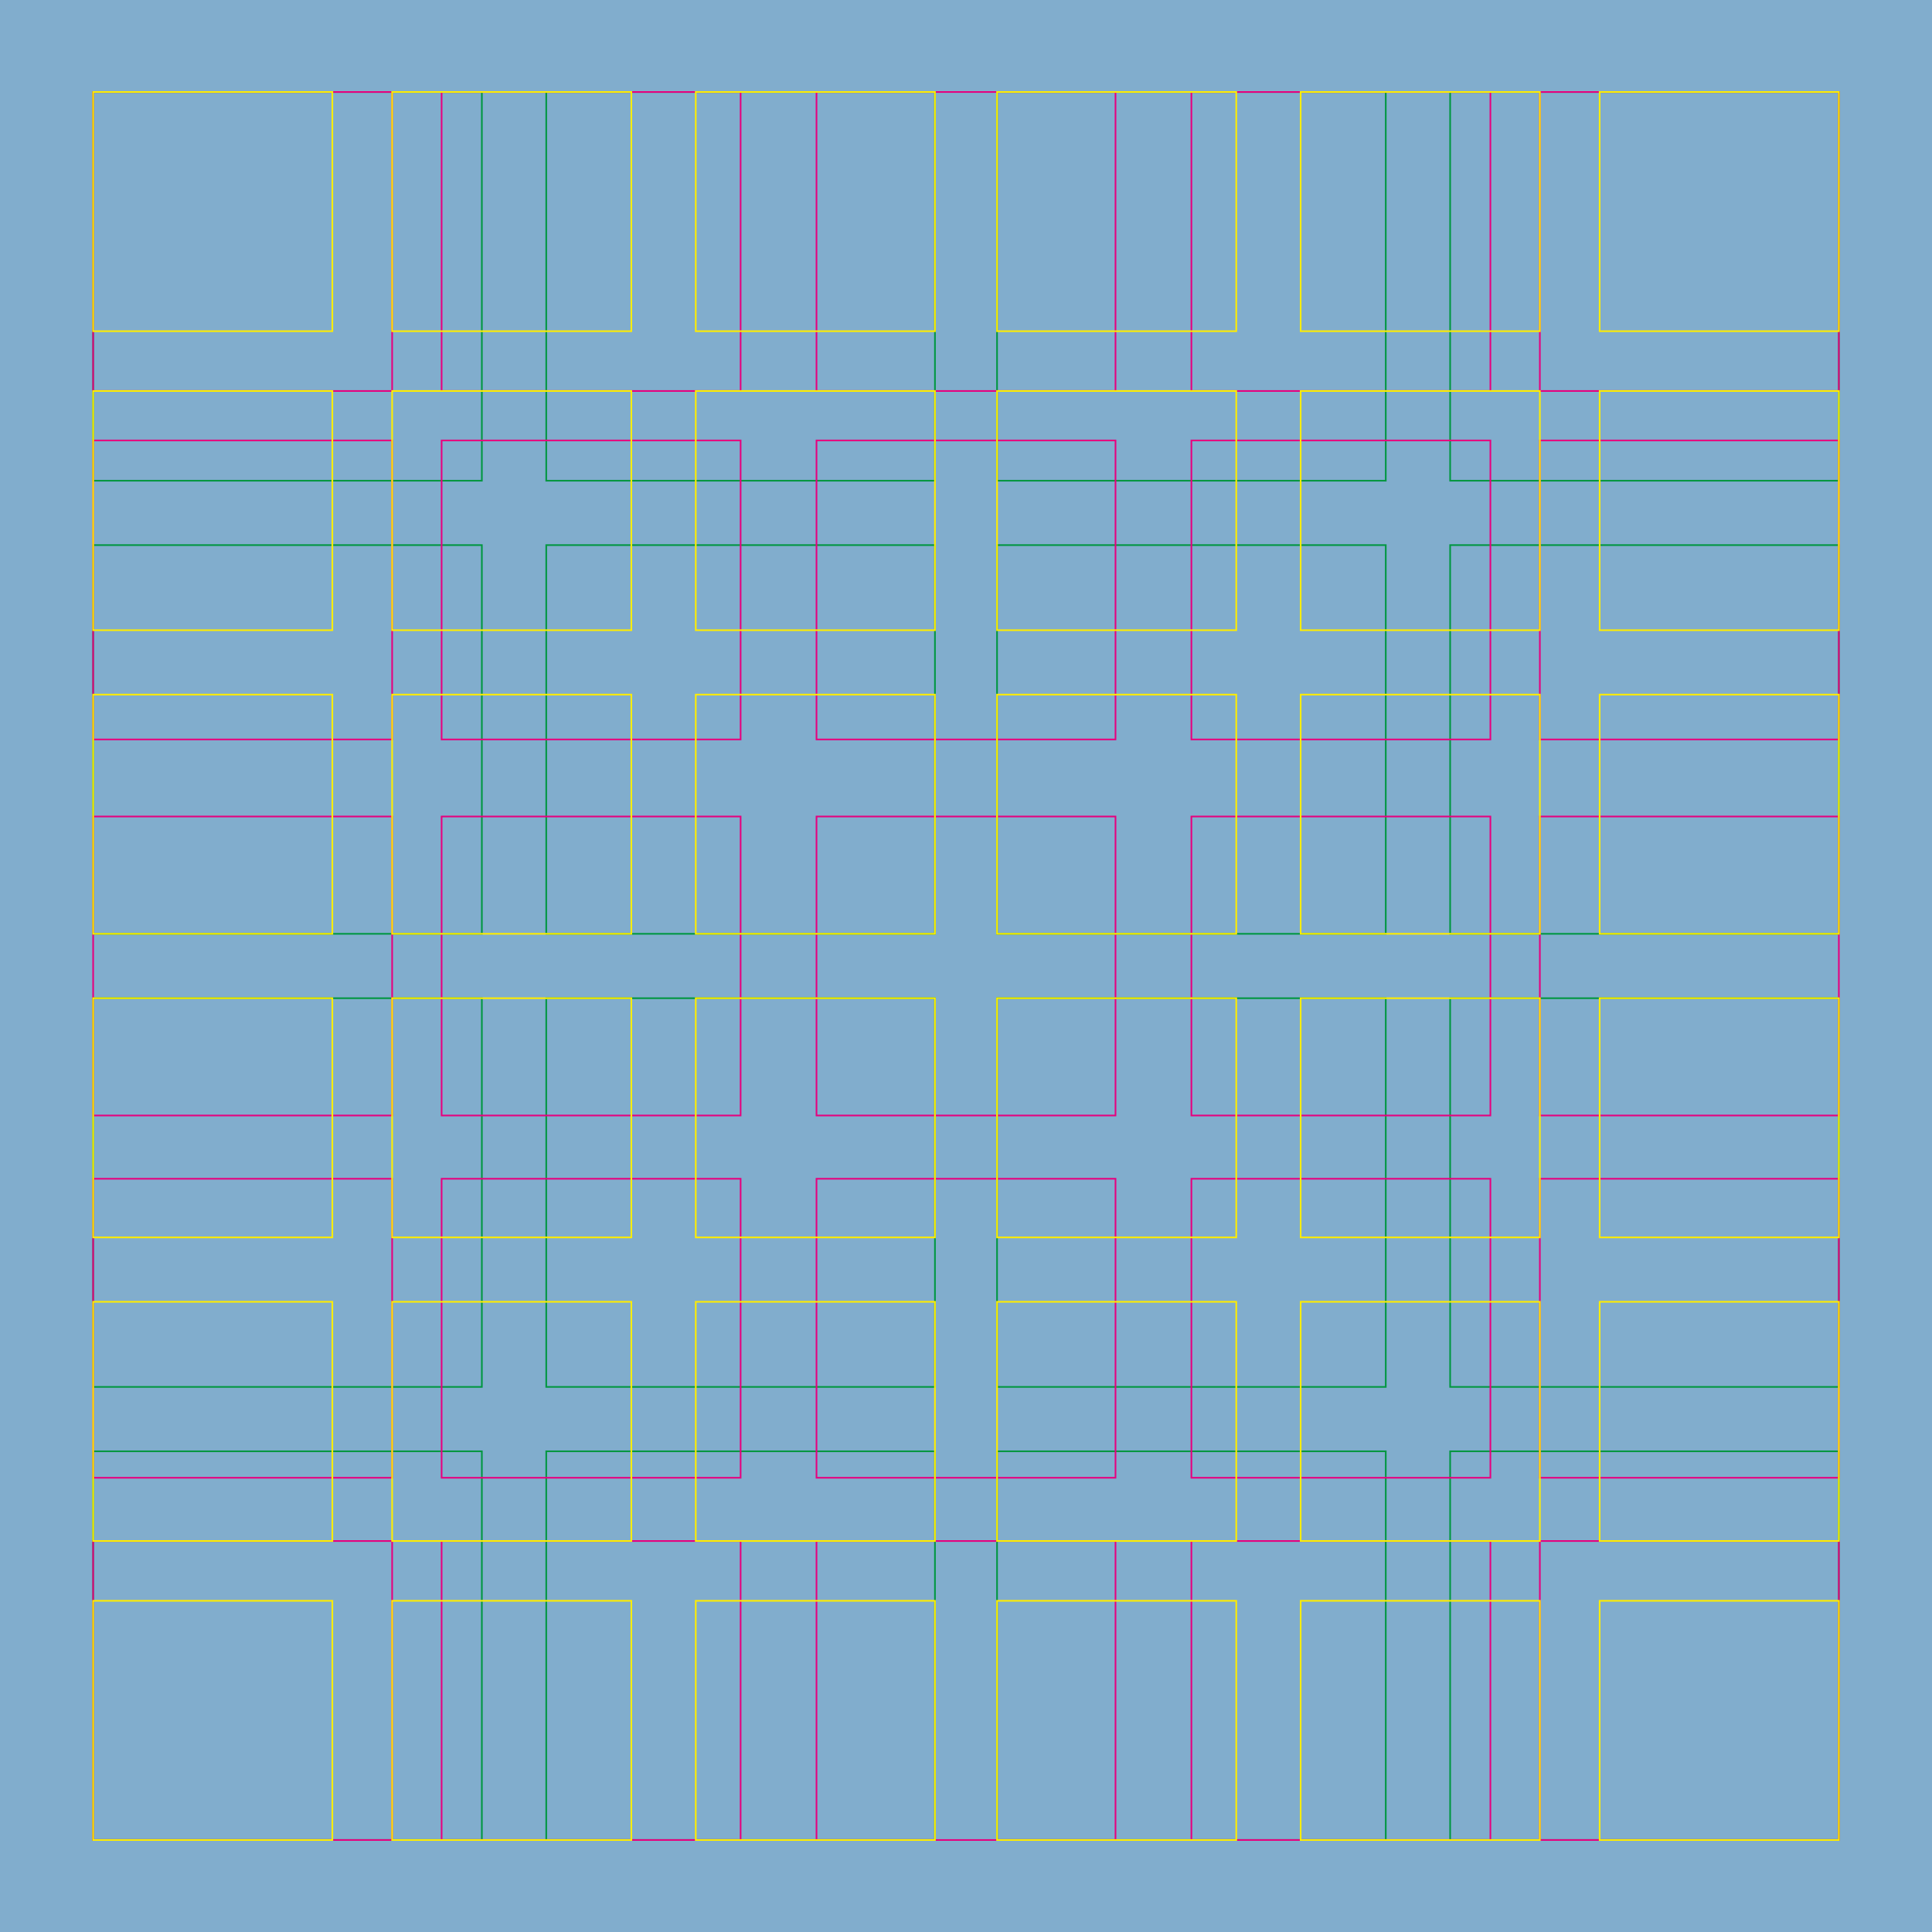
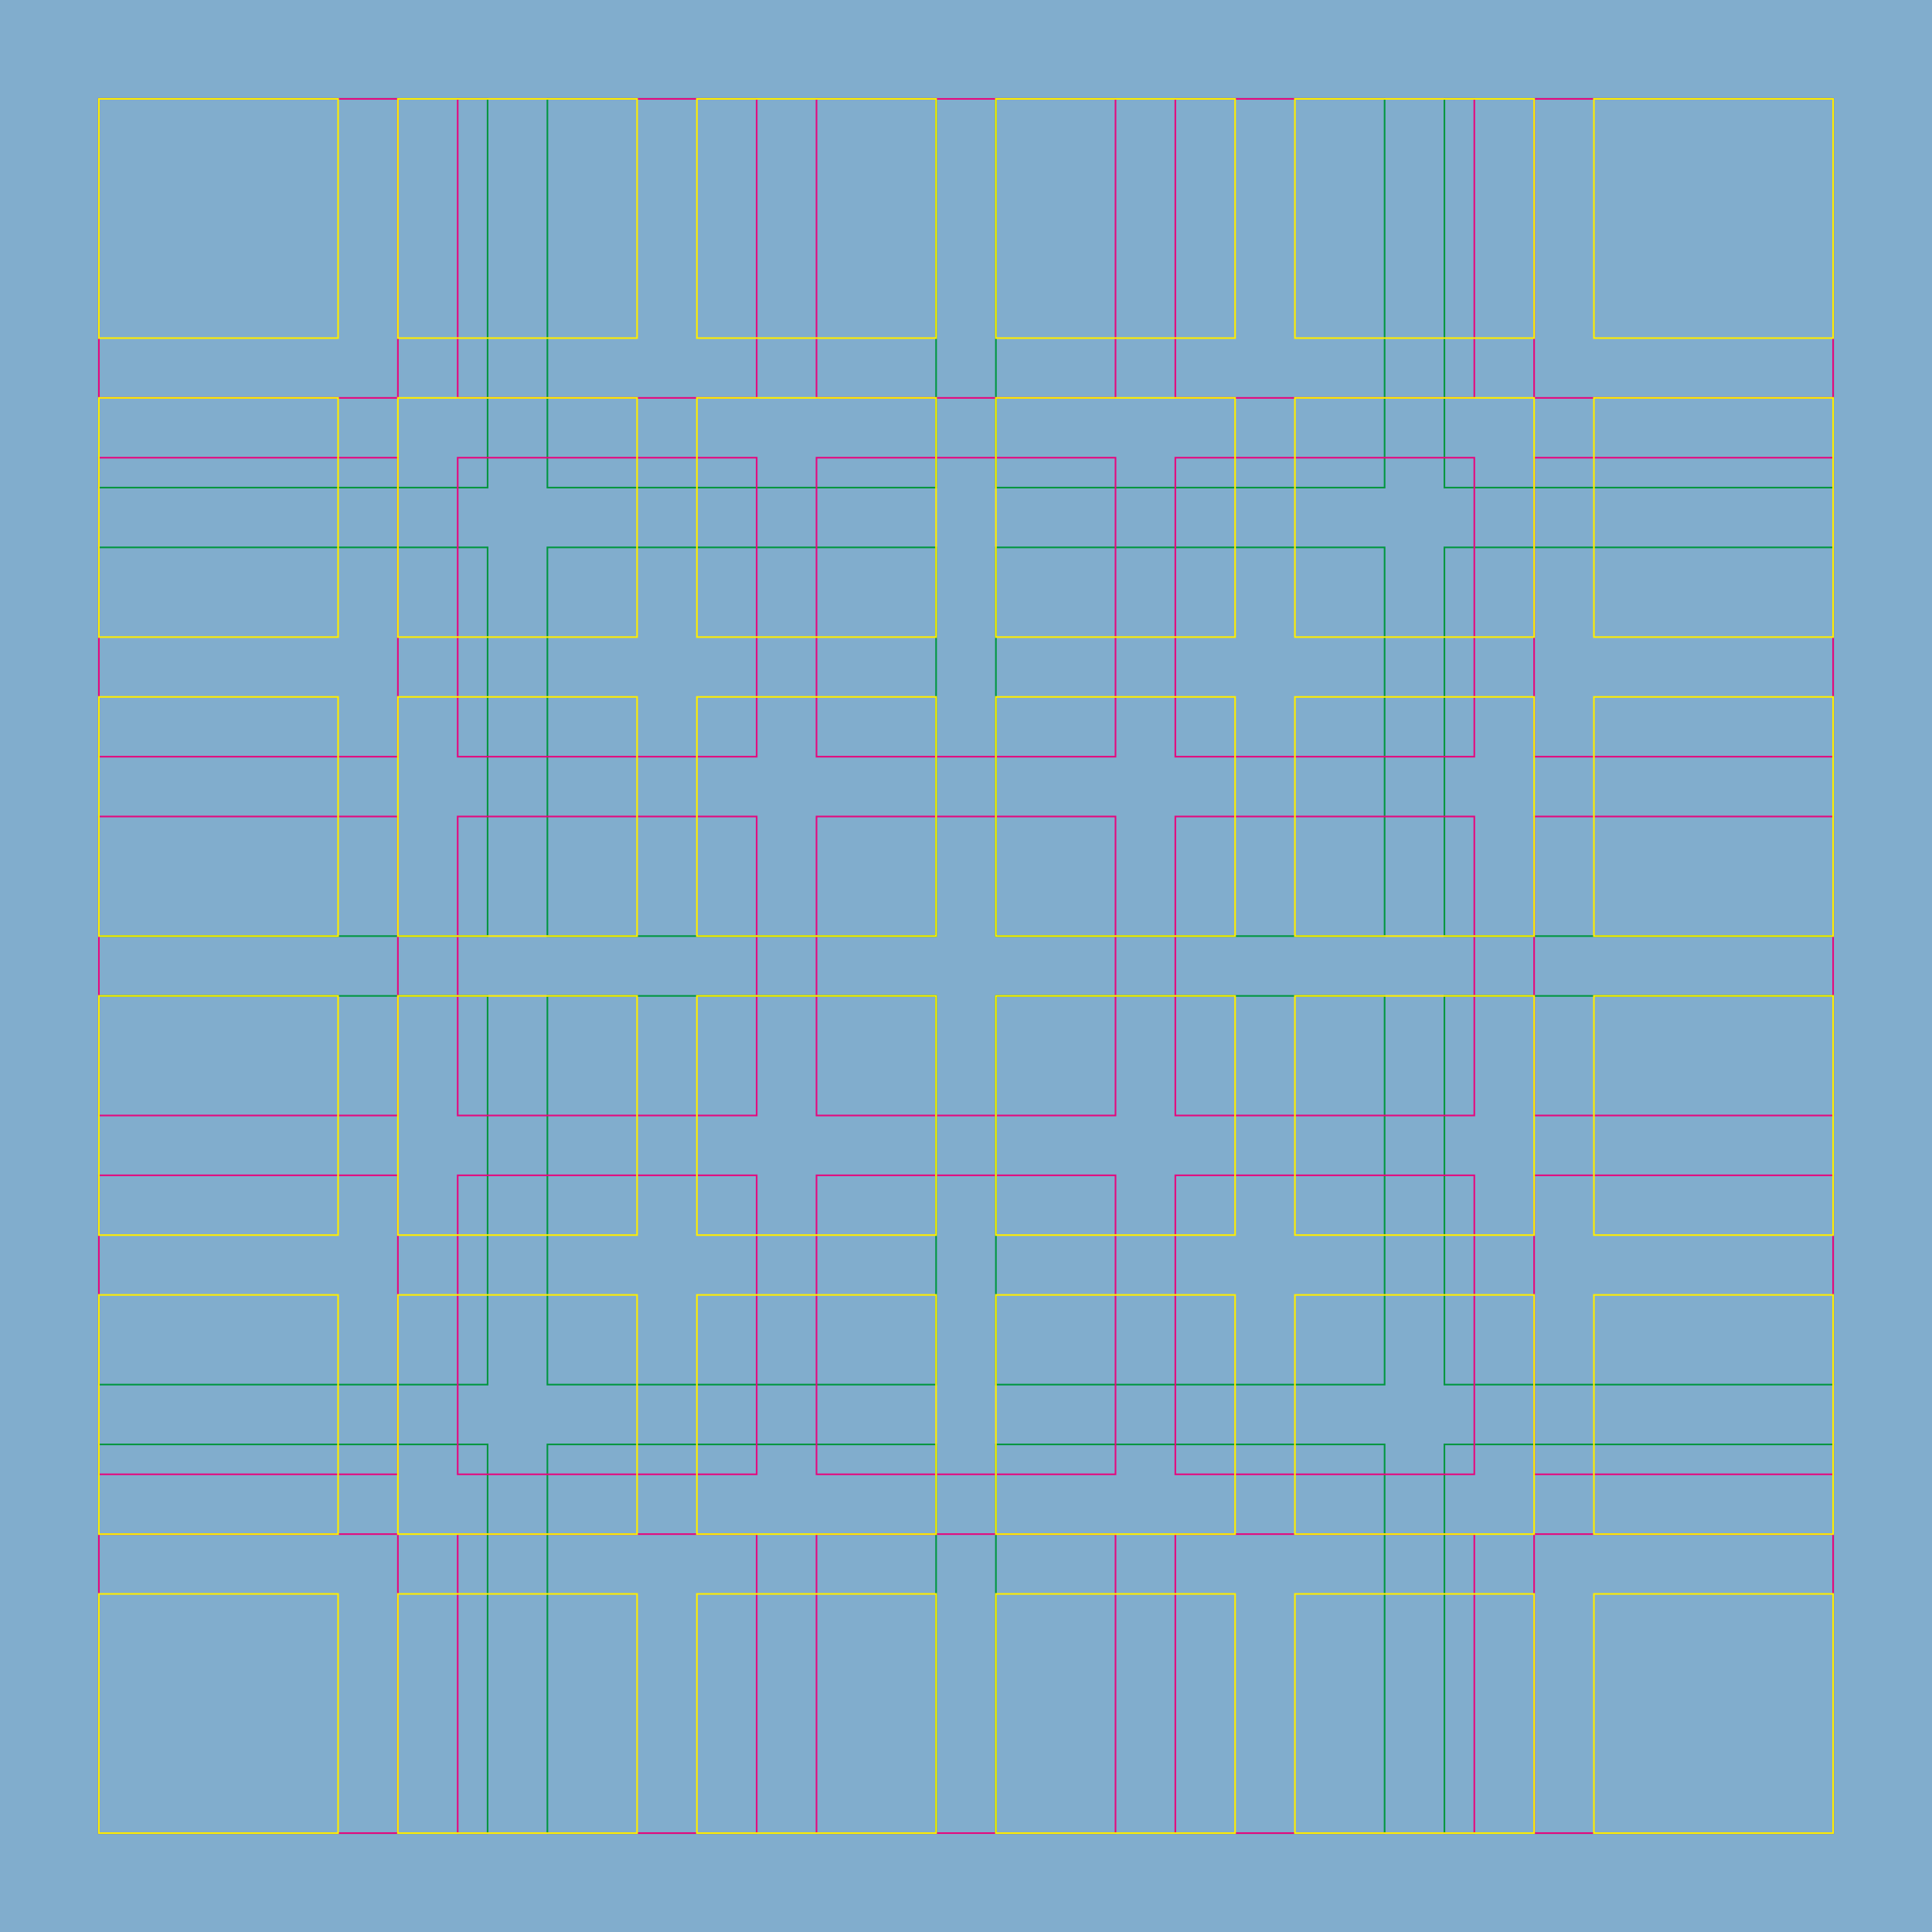
<svg xmlns="http://www.w3.org/2000/svg" viewBox="0 0 1190.55 1190.55">
  <defs>
-     <style>.cls-1{fill:#81adcd;}.cls-2,.cls-3,.cls-4{fill:none;stroke-miterlimit:10;}.cls-2{stroke:#009640;}.cls-3{stroke:#e6007e;}.cls-4{stroke:#ffed00;}</style>
+     <style>.cls-1{fill:#81adcd;}.cls-2,.cls-3,.cls-4{fill:none;stroke-miterlimit:10;}.cls-2{stroke:#009640;}.cls-3{stroke:#e5087e;}.cls-4{stroke:#ffed00;}</style>
  </defs>
-   <g id="Livello_1" data-name="Livello 1">
+   <g id="Sfondo">
    <rect class="cls-1" width="1190.55" height="1190.55" />
  </g>
-   <g id="Livello_2" data-name="Livello 2">
-     <rect class="cls-2" x="57.4" y="56.69" width="239.53" height="239.53" />
-     <rect class="cls-2" x="57.4" y="335.91" width="239.53" height="239.53" />
-     <rect class="cls-2" x="336.61" y="56.69" width="239.53" height="239.53" />
-     <rect class="cls-2" x="336.61" y="335.91" width="239.53" height="239.53" />
-     <rect class="cls-2" x="614.41" y="56.69" width="239.53" height="239.53" />
-     <rect class="cls-2" x="614.41" y="335.91" width="239.53" height="239.53" />
-     <rect class="cls-2" x="893.62" y="56.69" width="239.53" height="239.53" />
-     <rect class="cls-2" x="893.62" y="335.91" width="239.53" height="239.53" />
-     <rect class="cls-2" x="57.4" y="615.12" width="239.53" height="239.53" />
-     <rect class="cls-2" x="57.4" y="894.33" width="239.53" height="239.53" />
-     <rect class="cls-2" x="336.61" y="615.12" width="239.53" height="239.53" />
-     <rect class="cls-2" x="336.61" y="894.33" width="239.53" height="239.53" />
-     <rect class="cls-2" x="614.41" y="615.12" width="239.53" height="239.53" />
-     <rect class="cls-2" x="614.41" y="894.33" width="239.53" height="239.53" />
-     <rect class="cls-2" x="893.62" y="615.12" width="239.53" height="239.53" />
-     <rect class="cls-2" x="893.62" y="894.33" width="239.53" height="239.53" />
+   <g id="Griglia_verde" data-name="Griglia verde">
+     <rect class="cls-2" x="60.94" y="60.94" width="239.53" height="239.53" />
+     <rect class="cls-2" x="337.32" y="60.94" width="239.53" height="239.53" />
+     <rect class="cls-2" x="613.7" y="60.94" width="239.53" height="239.53" />
+     <rect class="cls-2" x="890.08" y="60.94" width="239.53" height="239.53" />
+     <rect class="cls-2" x="60.94" y="337.32" width="239.53" height="239.53" />
+     <rect class="cls-2" x="337.32" y="337.32" width="239.53" height="239.53" />
+     <rect class="cls-2" x="613.7" y="337.32" width="239.53" height="239.53" />
+     <rect class="cls-2" x="890.08" y="337.32" width="239.53" height="239.53" />
+     <rect class="cls-2" x="60.94" y="613.7" width="239.53" height="239.53" />
+     <rect class="cls-2" x="337.32" y="613.7" width="239.53" height="239.53" />
+     <rect class="cls-2" x="613.7" y="613.7" width="239.53" height="239.53" />
+     <rect class="cls-2" x="890.08" y="613.7" width="239.53" height="239.53" />
+     <rect class="cls-2" x="60.94" y="890.08" width="239.53" height="239.53" />
+     <rect class="cls-2" x="337.32" y="890.08" width="239.53" height="239.53" />
+     <rect class="cls-2" x="613.7" y="890.08" width="239.53" height="239.53" />
+     <rect class="cls-2" x="890.08" y="890.08" width="239.53" height="239.53" />
  </g>
-   <g id="Livello_3" data-name="Livello 3">
+   <g id="Griglia_rosa" data-name="Griglia rosa">
+     <rect class="cls-3" x="60.94" y="60.94" width="184.25" height="184.25" />
+     <rect class="cls-3" x="945.36" y="60.94" width="184.25" height="184.25" />
+     <rect class="cls-3" x="503.15" y="60.94" width="184.25" height="184.25" />
+     <rect class="cls-3" x="724.26" y="60.94" width="184.25" height="184.25" />
+     <rect class="cls-3" x="282.04" y="60.94" width="184.25" height="184.25" />
+     <rect class="cls-3" x="60.94" y="945.36" width="184.25" height="184.25" />
+     <rect class="cls-3" x="945.36" y="945.36" width="184.25" height="184.25" />
+     <rect class="cls-3" x="503.15" y="945.36" width="184.25" height="184.25" />
+     <rect class="cls-3" x="724.26" y="945.36" width="184.25" height="184.25" />
+     <rect class="cls-3" x="282.04" y="945.36" width="184.25" height="184.25" />
+     <rect class="cls-3" x="60.94" y="503.15" width="184.25" height="184.25" />
+     <rect class="cls-3" x="945.36" y="503.15" width="184.25" height="184.25" />
    <rect class="cls-3" x="503.15" y="503.15" width="184.25" height="184.25" />
-     <rect class="cls-3" x="734.17" y="503.15" width="184.25" height="184.25" />
-     <rect class="cls-3" x="948.9" y="503.15" width="184.25" height="184.25" />
-     <rect class="cls-3" x="57.4" y="503.15" width="184.25" height="184.25" />
-     <rect class="cls-3" x="272.13" y="503.15" width="184.25" height="184.25" />
-     <rect class="cls-3" x="503.15" y="271.42" width="184.25" height="184.25" />
-     <rect class="cls-3" x="734.17" y="271.42" width="184.25" height="184.25" />
-     <rect class="cls-3" x="948.9" y="271.42" width="184.25" height="184.25" />
-     <rect class="cls-3" x="57.4" y="271.42" width="184.25" height="184.25" />
-     <rect class="cls-3" x="272.13" y="271.42" width="184.25" height="184.25" />
-     <rect class="cls-3" x="503.15" y="56.69" width="184.25" height="184.25" />
-     <rect class="cls-3" x="734.17" y="56.69" width="184.25" height="184.25" />
-     <rect class="cls-3" x="948.9" y="56.69" width="184.25" height="184.25" />
-     <rect class="cls-3" x="57.4" y="56.69" width="184.25" height="184.25" />
-     <rect class="cls-3" x="272.13" y="56.69" width="184.25" height="184.25" />
-     <rect class="cls-3" x="503.15" y="949.61" width="184.25" height="184.25" />
-     <rect class="cls-3" x="734.17" y="949.61" width="184.25" height="184.25" />
-     <rect class="cls-3" x="948.9" y="949.61" width="184.25" height="184.25" />
-     <rect class="cls-3" x="57.4" y="949.61" width="184.25" height="184.25" />
-     <rect class="cls-3" x="272.13" y="949.61" width="184.25" height="184.25" />
-     <rect class="cls-3" x="503.15" y="726.38" width="184.25" height="184.25" />
-     <rect class="cls-3" x="734.17" y="726.38" width="184.25" height="184.25" />
-     <rect class="cls-3" x="948.9" y="726.38" width="184.25" height="184.25" />
-     <rect class="cls-3" x="57.4" y="726.38" width="184.25" height="184.25" />
-     <rect class="cls-3" x="272.13" y="726.38" width="184.25" height="184.25" />
+     <rect class="cls-3" x="724.26" y="503.15" width="184.25" height="184.25" />
+     <rect class="cls-3" x="282.04" y="503.15" width="184.25" height="184.25" />
+     <rect class="cls-3" x="60.94" y="724.26" width="184.25" height="184.25" />
+     <rect class="cls-3" x="945.36" y="724.26" width="184.25" height="184.25" />
+     <rect class="cls-3" x="503.15" y="724.26" width="184.25" height="184.25" />
+     <rect class="cls-3" x="724.26" y="724.26" width="184.25" height="184.25" />
+     <rect class="cls-3" x="282.04" y="724.26" width="184.25" height="184.25" />
+     <rect class="cls-3" x="60.94" y="282.04" width="184.25" height="184.25" />
+     <rect class="cls-3" x="945.36" y="282.04" width="184.25" height="184.25" />
+     <rect class="cls-3" x="503.15" y="282.04" width="184.25" height="184.25" />
+     <rect class="cls-3" x="724.26" y="282.04" width="184.25" height="184.25" />
+     <rect class="cls-3" x="282.04" y="282.04" width="184.25" height="184.25" />
  </g>
-   <g id="Livello_4" data-name="Livello 4">
-     <rect class="cls-4" x="57.4" y="56.69" width="147.4" height="147.4" />
-     <rect class="cls-4" x="985.75" y="56.69" width="147.4" height="147.4" />
-     <rect class="cls-4" x="985.75" y="986.46" width="147.4" height="147.4" />
-     <rect class="cls-4" x="57.4" y="986.46" width="147.4" height="147.4" />
-     <rect class="cls-4" x="241.65" y="986.46" width="147.4" height="147.4" />
-     <rect class="cls-4" x="801.5" y="986.46" width="147.4" height="147.4" />
-     <rect class="cls-4" x="428.74" y="986.46" width="147.4" height="147.4" />
-     <rect class="cls-4" x="614.41" y="986.46" width="147.4" height="147.4" />
-     <rect class="cls-4" x="985.75" y="802.2" width="147.4" height="147.4" />
-     <rect class="cls-4" x="57.4" y="802.2" width="147.4" height="147.4" />
-     <rect class="cls-4" x="241.65" y="802.2" width="147.4" height="147.4" />
-     <rect class="cls-4" x="801.5" y="802.2" width="147.4" height="147.4" />
-     <rect class="cls-4" x="428.74" y="802.2" width="147.4" height="147.4" />
-     <rect class="cls-4" x="614.41" y="802.2" width="147.4" height="147.4" />
-     <rect class="cls-4" x="985.75" y="615.12" width="147.4" height="147.4" />
-     <rect class="cls-4" x="57.4" y="615.12" width="147.4" height="147.4" />
-     <rect class="cls-4" x="241.65" y="615.12" width="147.4" height="147.4" />
-     <rect class="cls-4" x="801.5" y="615.12" width="147.4" height="147.4" />
-     <rect class="cls-4" x="428.74" y="615.12" width="147.4" height="147.4" />
-     <rect class="cls-4" x="614.41" y="615.12" width="147.4" height="147.4" />
-     <rect class="cls-4" x="985.75" y="240.94" width="147.4" height="147.4" />
-     <rect class="cls-4" x="57.4" y="240.94" width="147.4" height="147.4" />
-     <rect class="cls-4" x="241.65" y="240.94" width="147.4" height="147.4" />
-     <rect class="cls-4" x="801.5" y="240.94" width="147.4" height="147.4" />
-     <rect class="cls-4" x="428.74" y="240.94" width="147.4" height="147.4" />
-     <rect class="cls-4" x="614.41" y="240.94" width="147.4" height="147.4" />
-     <rect class="cls-4" x="985.75" y="428.03" width="147.4" height="147.4" />
-     <rect class="cls-4" x="57.4" y="428.03" width="147.4" height="147.4" />
-     <rect class="cls-4" x="241.65" y="428.03" width="147.4" height="147.4" />
-     <rect class="cls-4" x="801.5" y="428.03" width="147.4" height="147.4" />
-     <rect class="cls-4" x="428.74" y="428.03" width="147.4" height="147.4" />
-     <rect class="cls-4" x="614.41" y="428.03" width="147.4" height="147.4" />
-     <rect class="cls-4" x="241.65" y="56.69" width="147.4" height="147.4" />
-     <rect class="cls-4" x="801.5" y="56.69" width="147.4" height="147.4" />
-     <rect class="cls-4" x="428.74" y="56.69" width="147.4" height="147.4" />
-     <rect class="cls-4" x="614.41" y="56.69" width="147.4" height="147.4" />
+   <g id="Griglia_gialla" data-name="Griglia gialla">
+     <rect class="cls-4" x="60.94" y="60.94" width="147.4" height="147.4" />
+     <rect class="cls-4" x="982.21" y="60.94" width="147.4" height="147.4" />
+     <rect class="cls-4" x="245.19" y="60.94" width="147.4" height="147.4" />
+     <rect class="cls-4" x="797.96" y="60.94" width="147.4" height="147.4" />
+     <rect class="cls-4" x="613.7" y="60.94" width="147.4" height="147.4" />
+     <rect class="cls-4" x="429.45" y="60.94" width="147.4" height="147.4" />
+     <rect class="cls-4" x="60.94" y="982.21" width="147.4" height="147.4" />
+     <rect class="cls-4" x="982.21" y="982.21" width="147.4" height="147.4" />
+     <rect class="cls-4" x="245.19" y="982.21" width="147.4" height="147.4" />
+     <rect class="cls-4" x="797.96" y="982.21" width="147.4" height="147.4" />
+     <rect class="cls-4" x="613.7" y="982.21" width="147.4" height="147.4" />
+     <rect class="cls-4" x="429.45" y="982.21" width="147.4" height="147.4" />
+     <rect class="cls-4" x="60.94" y="245.19" width="147.4" height="147.4" />
+     <rect class="cls-4" x="982.21" y="245.19" width="147.4" height="147.4" />
+     <rect class="cls-4" x="245.19" y="245.19" width="147.4" height="147.4" />
+     <rect class="cls-4" x="797.96" y="245.19" width="147.4" height="147.4" />
+     <rect class="cls-4" x="613.7" y="245.19" width="147.4" height="147.4" />
+     <rect class="cls-4" x="429.45" y="245.19" width="147.4" height="147.4" />
+     <rect class="cls-4" x="60.94" y="797.96" width="147.4" height="147.4" />
+     <rect class="cls-4" x="982.21" y="797.96" width="147.4" height="147.4" />
+     <rect class="cls-4" x="245.19" y="797.96" width="147.4" height="147.4" />
+     <rect class="cls-4" x="797.96" y="797.96" width="147.4" height="147.4" />
+     <rect class="cls-4" x="613.7" y="797.96" width="147.4" height="147.4" />
+     <rect class="cls-4" x="429.45" y="797.96" width="147.4" height="147.4" />
+     <rect class="cls-4" x="60.94" y="429.45" width="147.4" height="147.4" />
+     <rect class="cls-4" x="982.21" y="429.45" width="147.4" height="147.4" />
+     <rect class="cls-4" x="245.19" y="429.45" width="147.4" height="147.4" />
+     <rect class="cls-4" x="797.96" y="429.45" width="147.4" height="147.4" />
+     <rect class="cls-4" x="613.7" y="429.45" width="147.4" height="147.4" />
+     <rect class="cls-4" x="429.45" y="429.45" width="147.4" height="147.4" />
+     <rect class="cls-4" x="60.94" y="613.7" width="147.4" height="147.4" />
+     <rect class="cls-4" x="982.21" y="613.7" width="147.4" height="147.4" />
+     <rect class="cls-4" x="245.19" y="613.7" width="147.4" height="147.4" />
+     <rect class="cls-4" x="797.96" y="613.7" width="147.4" height="147.4" />
+     <rect class="cls-4" x="613.7" y="613.7" width="147.4" height="147.4" />
+     <rect class="cls-4" x="429.45" y="613.7" width="147.4" height="147.4" />
  </g>
</svg>
